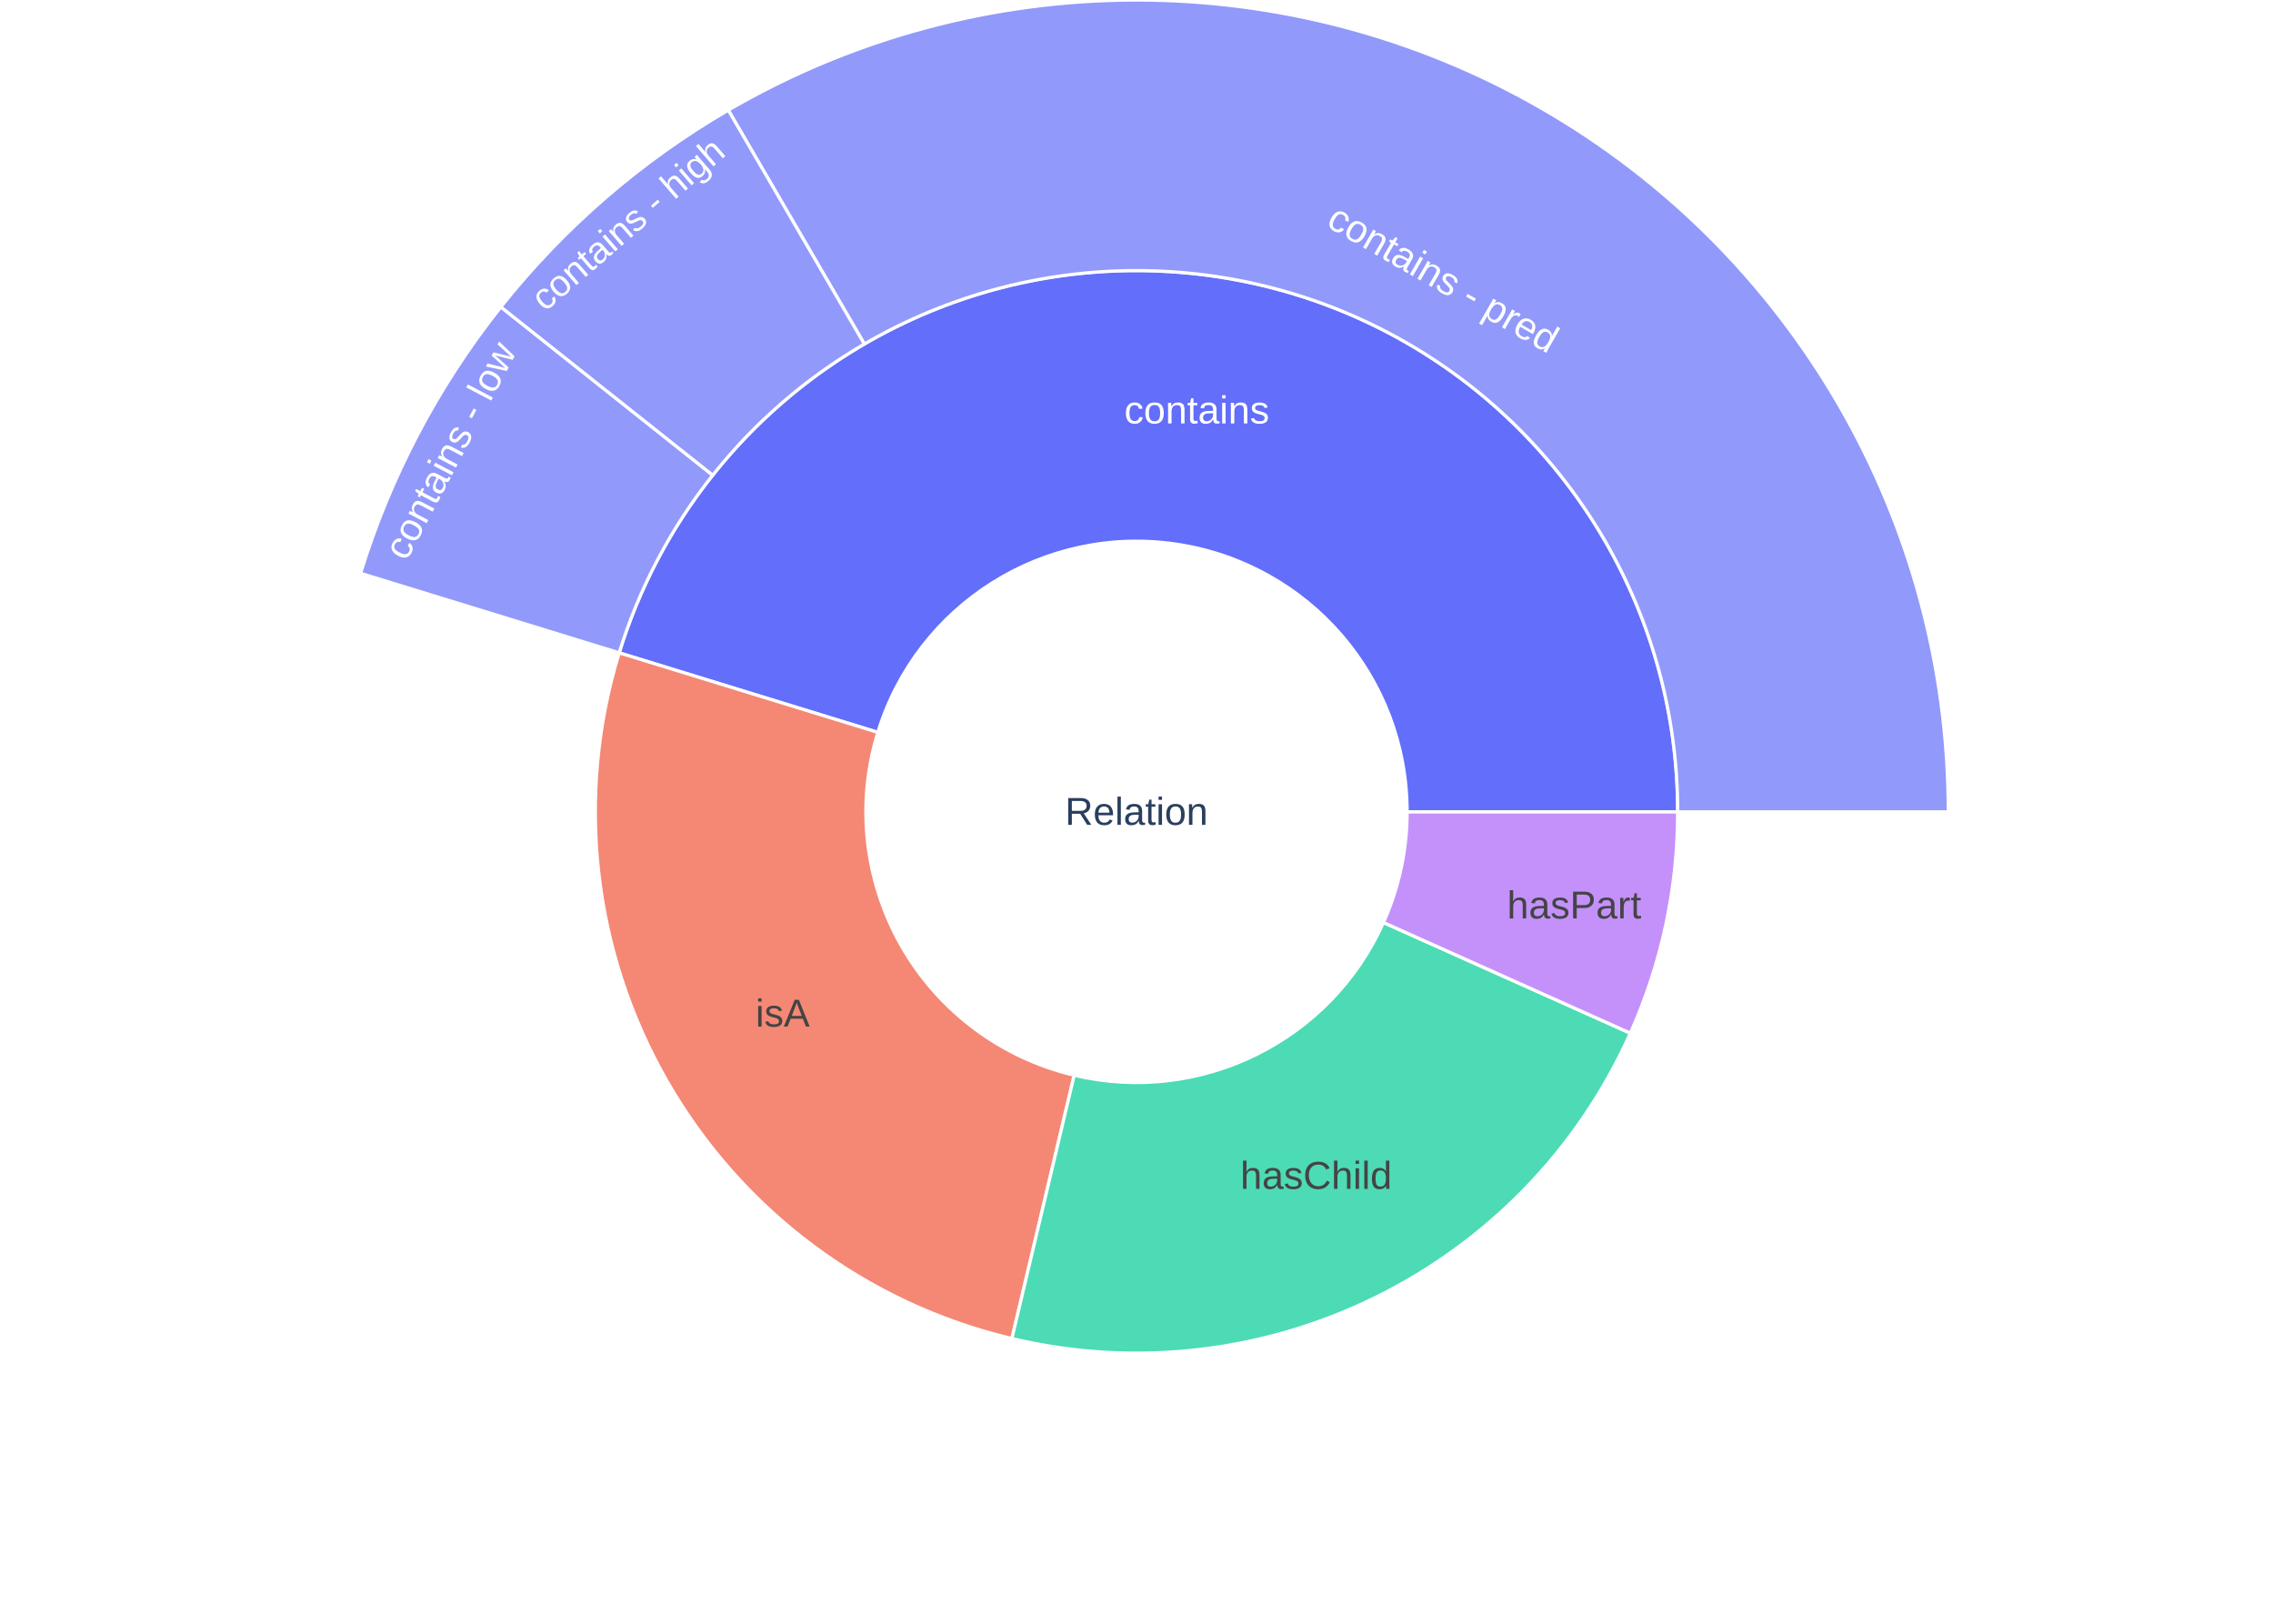
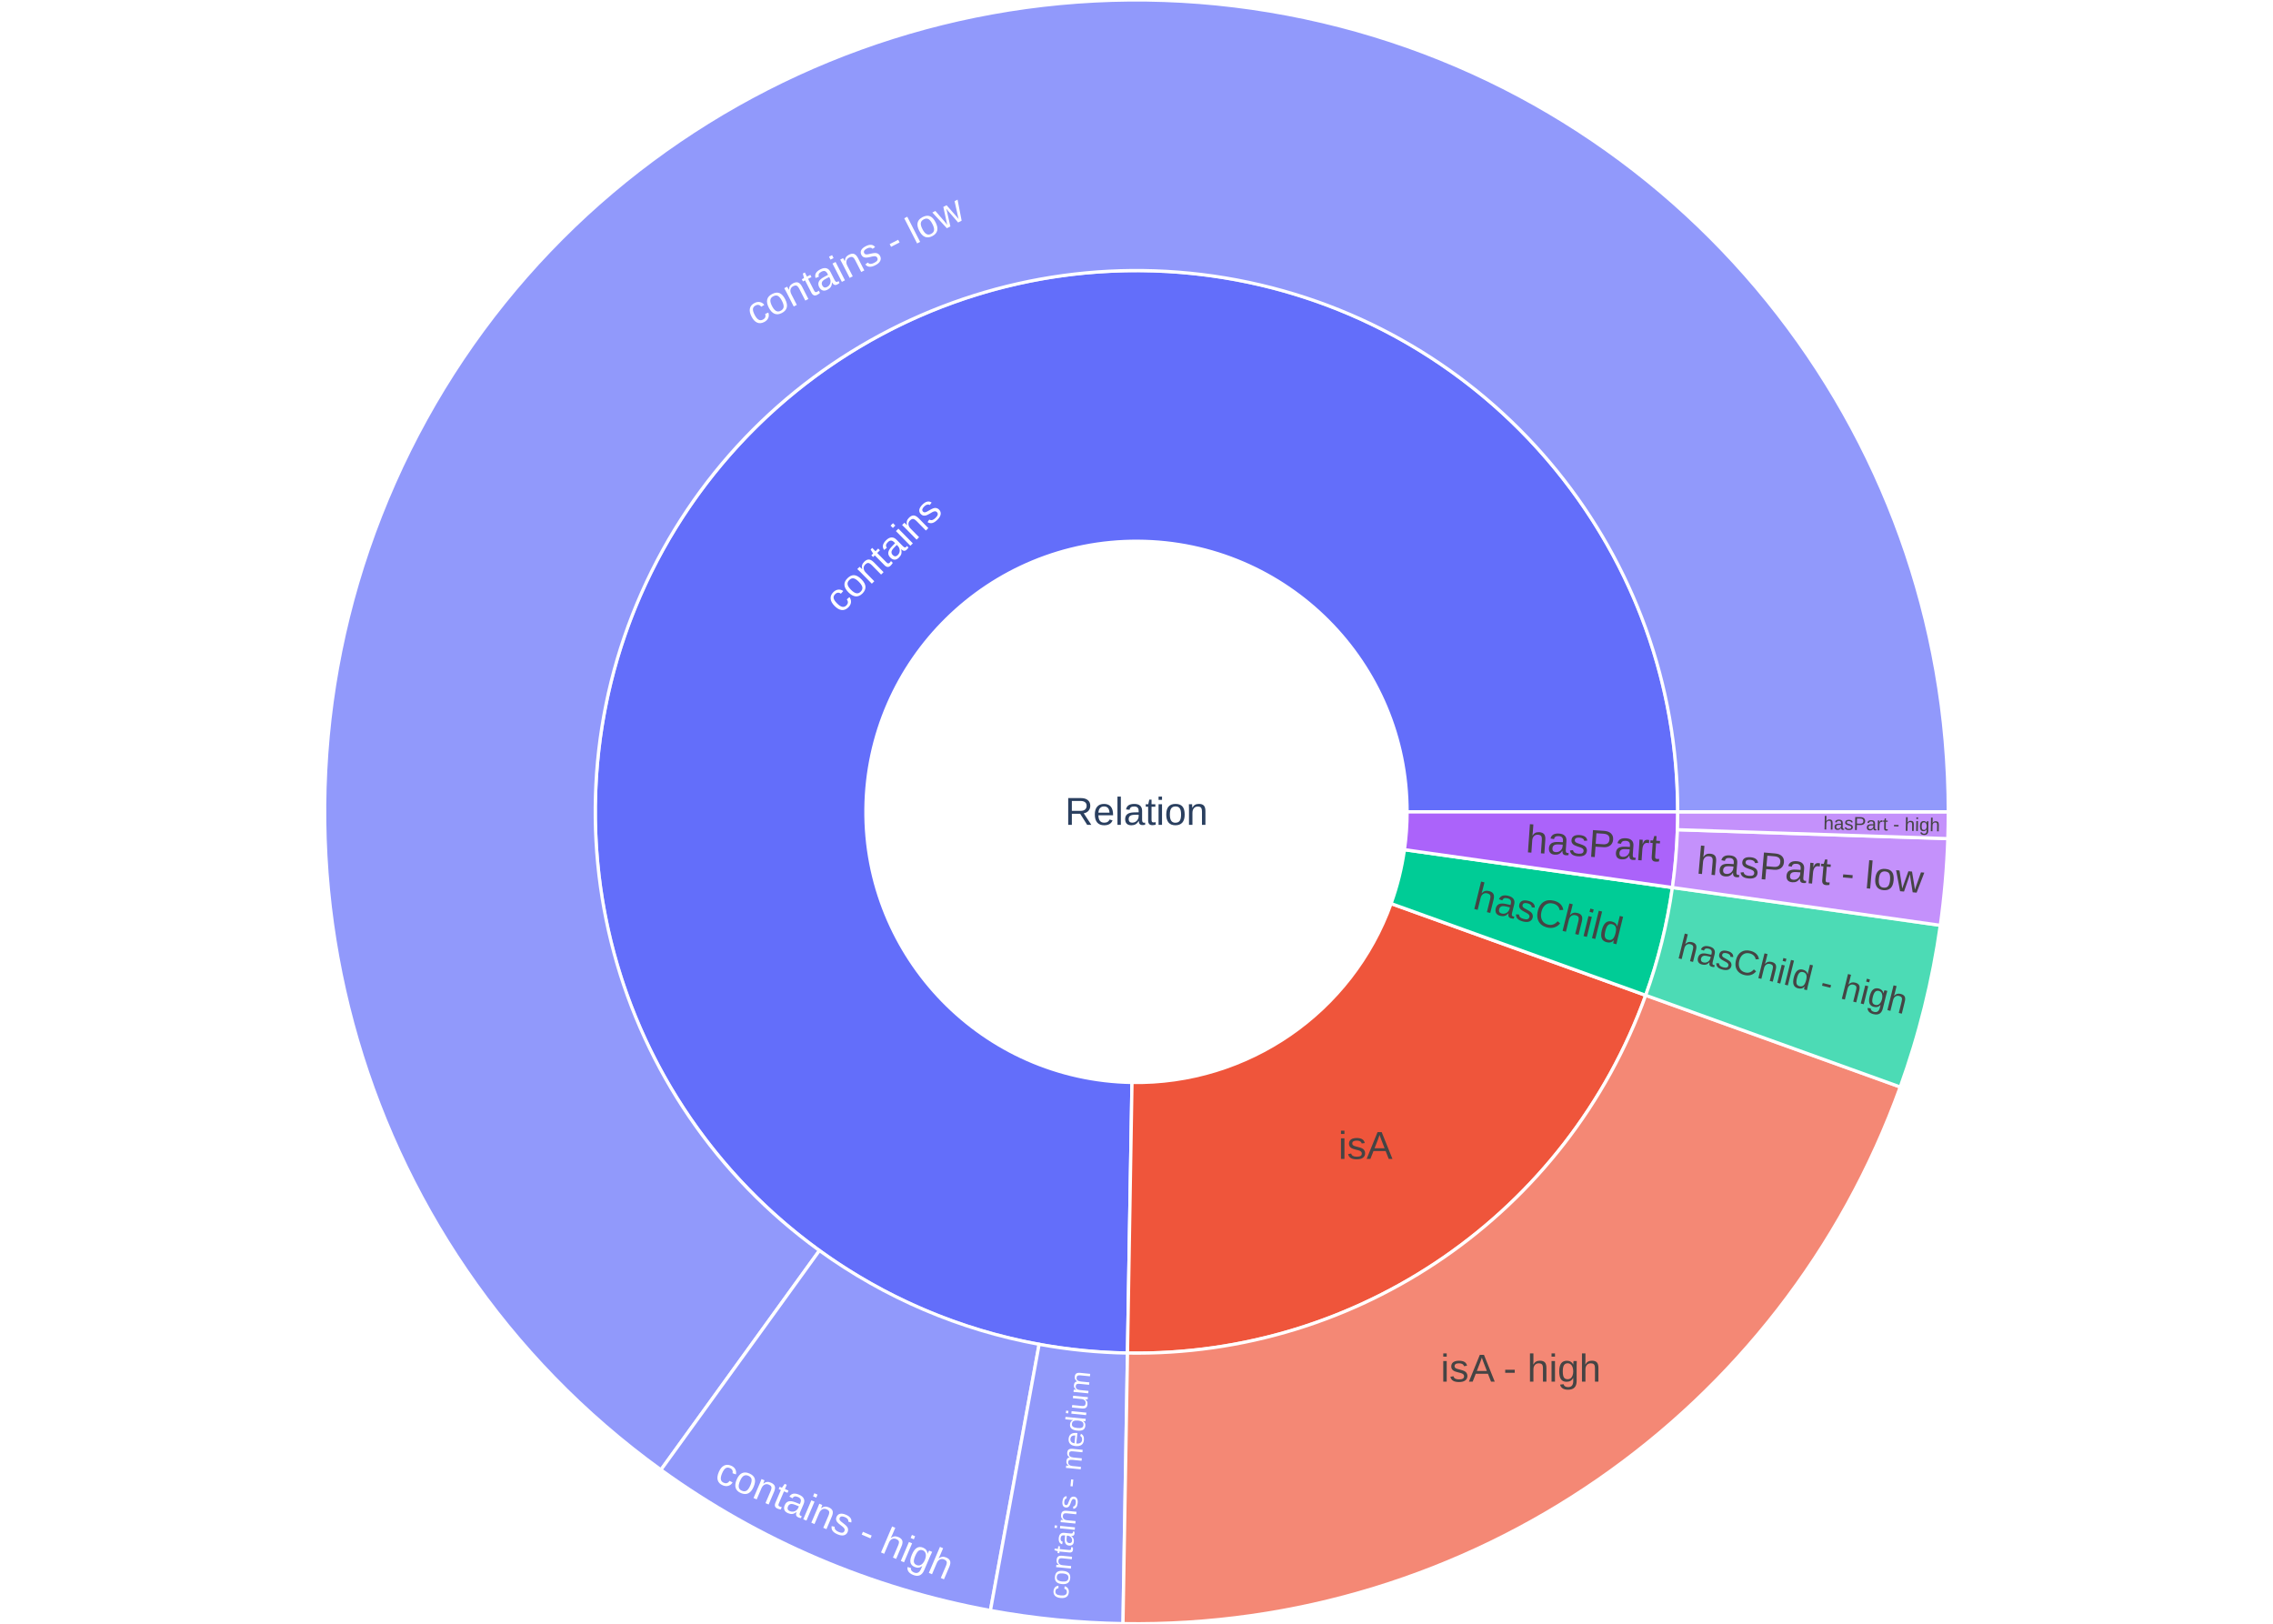
<svg xmlns="http://www.w3.org/2000/svg" class="main-svg" width="700" height="500" style="" viewBox="0 0 700 500">
  <rect x="0" y="0" width="700" height="500" style="fill: rgb(255, 255, 255); fill-opacity: 1;" />
-   <defs id="defs-39e71f">
+   <defs id="defs-7dc74a">
    <g class="clips" />
    <g class="gradients" />
    <g class="patterns" />
  </defs>
  <g class="bglayer" />
  <g class="layer-below">
    <g class="imagelayer" />
    <g class="shapelayer" />
  </g>
  <g class="cartesianlayer" />
  <g class="polarlayer" />
  <g class="smithlayer" />
  <g class="ternarylayer" />
  <g class="geolayer" />
  <g class="funnelarealayer" />
  <g class="pielayer" />
  <g class="iciclelayer" />
  <g class="treemaplayer" />
  <g class="sunburstlayer">
    <g class="trace sunburst" stroke-linejoin="round" style="opacity: 1;">
      <g class="slice">
        <path class="surface" d="M350,250A0,0 0,1,0 350,250A0,0 0,1,0 350,250ZM433.333,250A83.333,83.333 0,1,1 266.667,250A83.333,83.333 0,1,1 433.333,250Z" style="pointer-events: none; stroke-width: 1; fill: rgb(0, 0, 0); fill-opacity: 0; stroke: rgb(255, 255, 255); stroke-opacity: 1;" />
        <g class="slicetext">
          <text data-notex="1" class="slicetext" text-anchor="middle" x="0" y="0" style="font-family: Arial; font-size: 12px; fill: rgb(42, 63, 95); fill-opacity: 1; white-space: pre;" transform="translate(350,254)">Relation</text>
        </g>
      </g>
      <g class="slice cursor-pointer">
-         <path class="surface" d="M433.333,250L516.667,250A166.667,166.667 0,0,0 190.691,201.025L270.346,225.512A83.333,83.333 0,0,1 433.333,250Z" style="pointer-events: none; stroke-width: 1; fill: rgb(99, 110, 250); fill-opacity: 1; stroke: rgb(255, 255, 255); stroke-opacity: 1;" />
+         <path class="surface" d="M433.333,250L516.667,250A166.667,166.667 0,1,0 347.222,416.644L348.611,333.322A83.333,83.333 0,1,1 433.333,250Z" style="pointer-events: none; stroke-width: 1; fill: rgb(99, 110, 250); fill-opacity: 1; stroke: rgb(255, 255, 255); stroke-opacity: 1;" />
        <g class="slicetext">
-           <text data-notex="1" class="slicetext" text-anchor="middle" x="0" y="0" style="font-family: Arial; font-size: 12px; fill: rgb(255, 255, 255); fill-opacity: 1; white-space: pre;" transform="translate(368.5718,130.3873)">contains</text>
+           <text data-notex="1" class="slicetext" text-anchor="middle" x="0" y="0" style="font-family: Arial; font-size: 12px; fill: rgb(255, 255, 255); fill-opacity: 1; white-space: pre;" transform="translate(274.7976,173.5333)rotate(-44.5224)">contains</text>
+         </g>
+       </g>
+       <g class="slice cursor-pointer">
+         <path class="surface" d="M348.611,333.322L347.222,416.644A166.667,166.667 0,0,0 506.805,306.481L428.402,278.241A83.333,83.333 0,0,1 348.611,333.322Z" style="pointer-events: none; stroke-width: 1; fill: rgb(239, 85, 59); fill-opacity: 1; stroke: rgb(255, 255, 255); stroke-opacity: 1;" />
+         <g class="slicetext">
+           <text data-notex="1" class="slicetext" text-anchor="middle" x="0" y="0" style="font-family: Arial; font-size: 12px; fill: rgb(68, 68, 68); fill-opacity: 1; white-space: pre;" transform="translate(420.5125,356.8699)">isA</text>
+         </g>
+       </g>
+       <g class="slice cursor-pointer">
+         <path class="surface" d="M428.402,278.241L506.805,306.481A166.667,166.667 0,0,0 515.031,273.294L432.515,261.647A83.333,83.333 0,0,1 428.402,278.241Z" style="pointer-events: none; stroke-width: 1; fill: rgb(0, 204, 150); fill-opacity: 1; stroke: rgb(255, 255, 255); stroke-opacity: 1;" />
+         <g class="slicetext">
+           <text data-notex="1" class="slicetext" text-anchor="middle" x="0" y="0" style="font-family: Arial; font-size: 12px; fill: rgb(68, 68, 68); fill-opacity: 1; white-space: pre;" transform="translate(475.8898,285.3261)rotate(13.92163)">hasChild</text>
+         </g>
+       </g>
+       <g class="slice cursor-pointer">
+         <path class="surface" d="M432.515,261.647L515.031,273.294A166.667,166.667 0,0,0 516.667,250L433.333,250A83.333,83.333 0,0,1 432.515,261.647Z" style="pointer-events: none; stroke-width: 1; fill: rgb(171, 99, 250); fill-opacity: 1; stroke: rgb(255, 255, 255); stroke-opacity: 1;" />
+         <g class="slicetext">
+           <text data-notex="1" class="slicetext" text-anchor="middle" x="0" y="0" style="font-family: Arial; font-size: 12px; fill: rgb(68, 68, 68); fill-opacity: 1; white-space: pre;" transform="translate(490.3529,263.8663)rotate(4.017088)">hasPart</text>
        </g>
      </g>
      <g class="slice">
-         <path class="surface" d="M270.346,225.512L190.691,201.025A166.667,166.667 0,0,0 311.616,412.187L330.808,331.093A83.333,83.333 0,0,1 270.346,225.512Z" style="pointer-events: none; stroke-width: 1; fill: rgb(239, 85, 59); fill-opacity: 1; stroke: rgb(255, 255, 255); stroke-opacity: 1; opacity: 0.7;" />
+         <path class="surface" d="M516.667,250L600,250A250,250 0,1,0 203.536,452.604L252.357,385.069A166.667,166.667 0,1,1 516.667,250Z" style="pointer-events: none; stroke-width: 1; fill: rgb(99, 110, 250); fill-opacity: 1; stroke: rgb(255, 255, 255); stroke-opacity: 1; opacity: 0.7;" />
        <g class="slicetext">
-           <text data-notex="1" class="slicetext" text-anchor="middle" x="0" y="0" style="font-family: Arial; font-size: 12px; fill: rgb(68, 68, 68); fill-opacity: 1; white-space: pre;" transform="translate(241.0274,316.1185)">isA</text>
+           <text data-notex="1" class="slicetext" text-anchor="middle" x="0" y="0" style="font-family: Arial; font-size: 12px; fill: rgb(255, 255, 255); fill-opacity: 1; white-space: pre;" transform="translate(265.0818,83.82863)rotate(-27.06829)">contains - low</text>
        </g>
      </g>
      <g class="slice">
-         <path class="surface" d="M330.808,331.093L311.616,412.187A166.667,166.667 0,0,0 502.094,318.155L426.047,284.078A83.333,83.333 0,0,1 330.808,331.093Z" style="pointer-events: none; stroke-width: 1; fill: rgb(0, 204, 150); fill-opacity: 1; stroke: rgb(255, 255, 255); stroke-opacity: 1; opacity: 0.7;" />
+         <path class="surface" d="M252.357,385.069L203.536,452.604A250,250 0,0,0 305.011,495.919L320.008,413.946A166.667,166.667 0,0,1 252.357,385.069Z" style="pointer-events: none; stroke-width: 1; fill: rgb(99, 110, 250); fill-opacity: 1; stroke: rgb(255, 255, 255); stroke-opacity: 1; opacity: 0.7;" />
        <g class="slicetext">
-           <text data-notex="1" class="slicetext" text-anchor="middle" x="0" y="0" style="font-family: Arial; font-size: 12px; fill: rgb(68, 68, 68); fill-opacity: 1; white-space: pre;" transform="translate(405.3325,366.0862)">hasChild</text>
+           <text data-notex="1" class="slicetext" text-anchor="middle" x="0" y="0" style="font-family: Arial; font-size: 12px; fill: rgb(255, 255, 255); fill-opacity: 1; white-space: pre;" transform="translate(255.5341,471.3088)rotate(23.11528)">contains - high</text>
        </g>
      </g>
      <g class="slice">
-         <path class="surface" d="M426.047,284.078L502.094,318.155A166.667,166.667 0,0,0 516.667,250L433.333,250A83.333,83.333 0,0,1 426.047,284.078Z" style="pointer-events: none; stroke-width: 1; fill: rgb(171, 99, 250); fill-opacity: 1; stroke: rgb(255, 255, 255); stroke-opacity: 1; opacity: 0.7;" />
+         <path class="surface" d="M320.008,413.946L305.011,495.919A250,250 0,0,0 345.832,499.965L347.222,416.644A166.667,166.667 0,0,1 320.008,413.946Z" style="pointer-events: none; stroke-width: 1; fill: rgb(99, 110, 250); fill-opacity: 1; stroke: rgb(255, 255, 255); stroke-opacity: 1; opacity: 0.7;" />
        <g class="slicetext">
-           <text data-notex="1" class="slicetext" text-anchor="middle" x="0" y="0" style="font-family: Arial; font-size: 12px; fill: rgb(68, 68, 68); fill-opacity: 1; white-space: pre;" transform="translate(484.7983,282.8216)">hasPart</text>
+           <text data-notex="1" class="slicetext" text-anchor="middle" x="0" y="0" style="font-family: Arial; font-size: 12px; fill: rgb(255, 255, 255); fill-opacity: 1; white-space: pre;" transform="translate(332.3147,457.5746)scale(0.7193043)rotate(-84.33883)">contains - medium</text>
        </g>
      </g>
      <g class="slice">
-         <path class="surface" d="M516.667,250L600,250A250,250 0,0,0 224.283,33.909L266.189,105.939A166.667,166.667 0,0,1 516.667,250Z" style="pointer-events: none; stroke-width: 1; fill: rgb(99, 110, 250); fill-opacity: 1; stroke: rgb(255, 255, 255); stroke-opacity: 1; opacity: 0.7;" />
+         <path class="surface" d="M347.222,416.644L345.832,499.965A250,250 0,0,0 585.207,334.722L506.805,306.481A166.667,166.667 0,0,1 347.222,416.644Z" style="pointer-events: none; stroke-width: 1; fill: rgb(239, 85, 59); fill-opacity: 1; stroke: rgb(255, 255, 255); stroke-opacity: 1; opacity: 0.7;" />
        <g class="slicetext">
-           <text data-notex="1" class="slicetext" text-anchor="middle" x="0" y="0" style="font-family: Arial; font-size: 12px; fill: rgb(255, 255, 255); fill-opacity: 1; white-space: pre;" transform="translate(442.4543,89.24986)rotate(29.90506)">contains - pred</text>
+           <text data-notex="1" class="slicetext" text-anchor="middle" x="0" y="0" style="font-family: Arial; font-size: 12px; fill: rgb(68, 68, 68); fill-opacity: 1; white-space: pre;" transform="translate(468.3542,425.4499)">isA - high</text>
        </g>
      </g>
      <g class="slice">
-         <path class="surface" d="M266.189,105.939L224.283,33.909A250,250 0,0,0 154.211,94.544L219.474,146.363A166.667,166.667 0,0,1 266.189,105.939Z" style="pointer-events: none; stroke-width: 1; fill: rgb(99, 110, 250); fill-opacity: 1; stroke: rgb(255, 255, 255); stroke-opacity: 1; opacity: 0.7;" />
+         <path class="surface" d="M506.805,306.481L585.207,334.722A250,250 0,0,0 597.546,284.941L515.031,273.294A166.667,166.667 0,0,1 506.805,306.481Z" style="pointer-events: none; stroke-width: 1; fill: rgb(0, 204, 150); fill-opacity: 1; stroke: rgb(255, 255, 255); stroke-opacity: 1; opacity: 0.7;" />
        <g class="slicetext">
-           <text data-notex="1" class="slicetext" text-anchor="middle" x="0" y="0" style="font-family: Arial; font-size: 12px; fill: rgb(255, 255, 255); fill-opacity: 1; white-space: pre;" transform="translate(195.8758,71.88743)scale(0.9510809)rotate(-40.87025)">contains - high</text>
+           <text data-notex="1" class="slicetext" text-anchor="middle" x="0" y="0" style="font-family: Arial; font-size: 12px; fill: rgb(68, 68, 68); fill-opacity: 1; white-space: pre;" transform="translate(551.3042,303.6189)scale(0.9027944)rotate(13.92163)">hasChild - high</text>
        </g>
      </g>
      <g class="slice">
-         <path class="surface" d="M219.474,146.363L154.211,94.544A250,250 0,0,0 111.037,176.537L190.691,201.025A166.667,166.667 0,0,1 219.474,146.363Z" style="pointer-events: none; stroke-width: 1; fill: rgb(99, 110, 250); fill-opacity: 1; stroke: rgb(255, 255, 255); stroke-opacity: 1; opacity: 0.7;" />
+         <path class="surface" d="M515.031,273.294L597.546,284.941A250,250 0,0,0 599.864,258.247L516.576,255.498A166.667,166.667 0,0,1 515.031,273.294Z" style="pointer-events: none; stroke-width: 1; fill: rgb(171, 99, 250); fill-opacity: 1; stroke: rgb(255, 255, 255); stroke-opacity: 1; opacity: 0.7;" />
        <g class="slicetext">
-           <text data-notex="1" class="slicetext" text-anchor="middle" x="0" y="0" style="font-family: Arial; font-size: 12px; fill: rgb(255, 255, 255); fill-opacity: 1; white-space: pre;" transform="translate(142.2099,140.5884)rotate(-62.23101)">contains - low</text>
+           <text data-notex="1" class="slicetext" text-anchor="middle" x="0" y="0" style="font-family: Arial; font-size: 12px; fill: rgb(68, 68, 68); fill-opacity: 1; white-space: pre;" transform="translate(557.148,272.0008)rotate(4.962286)">hasPart - low</text>
+         </g>
+       </g>
+       <g class="slice">
+         <path class="surface" d="M516.576,255.498L599.864,258.247A250,250 0,0,0 600,250L516.667,250A166.667,166.667 0,0,1 516.576,255.498Z" style="pointer-events: none; stroke-width: 1; fill: rgb(171, 99, 250); fill-opacity: 1; stroke: rgb(255, 255, 255); stroke-opacity: 1; opacity: 0.7;" />
+         <g class="slicetext">
+           <text data-notex="1" class="slicetext" text-anchor="middle" x="0" y="0" style="font-family: Arial; font-size: 12px; fill: rgb(68, 68, 68); fill-opacity: 1; white-space: pre;" transform="translate(579.4632,255.7098)scale(0.4809451)rotate(0.9451972)">hasPart - high</text>
+         </g>
+       </g>
+       <g class="slice">
+         <path class="surface" d="M516.667,250L600,250A250,250 0,0,0 600,250L516.667,250A166.667,166.667 0,0,1 516.667,250Z" style="pointer-events: none; stroke-width: 1; fill: rgb(171, 99, 250); fill-opacity: 1; stroke: rgb(255, 255, 255); stroke-opacity: 1; opacity: 0.7;" />
+         <g class="slicetext">
+           <text data-notex="1" class="slicetext" text-anchor="middle" x="0" y="0" style="font-family: Arial; font-size: 12px; fill: rgb(68, 68, 68); fill-opacity: 1; white-space: pre;" transform="translate(350,41.66667)scale(0)">hasPart - medium</text>
        </g>
      </g>
    </g>
  </g>
  <g class="glimages" />
-   <defs id="topdefs-39e71f">
+   <defs id="topdefs-7dc74a">
    <g class="clips" />
  </defs>
  <g class="layer-above">
    <g class="imagelayer" />
    <g class="shapelayer" />
  </g>
  <g class="infolayer">
    <g class="g-gtitle" />
  </g>
</svg>
